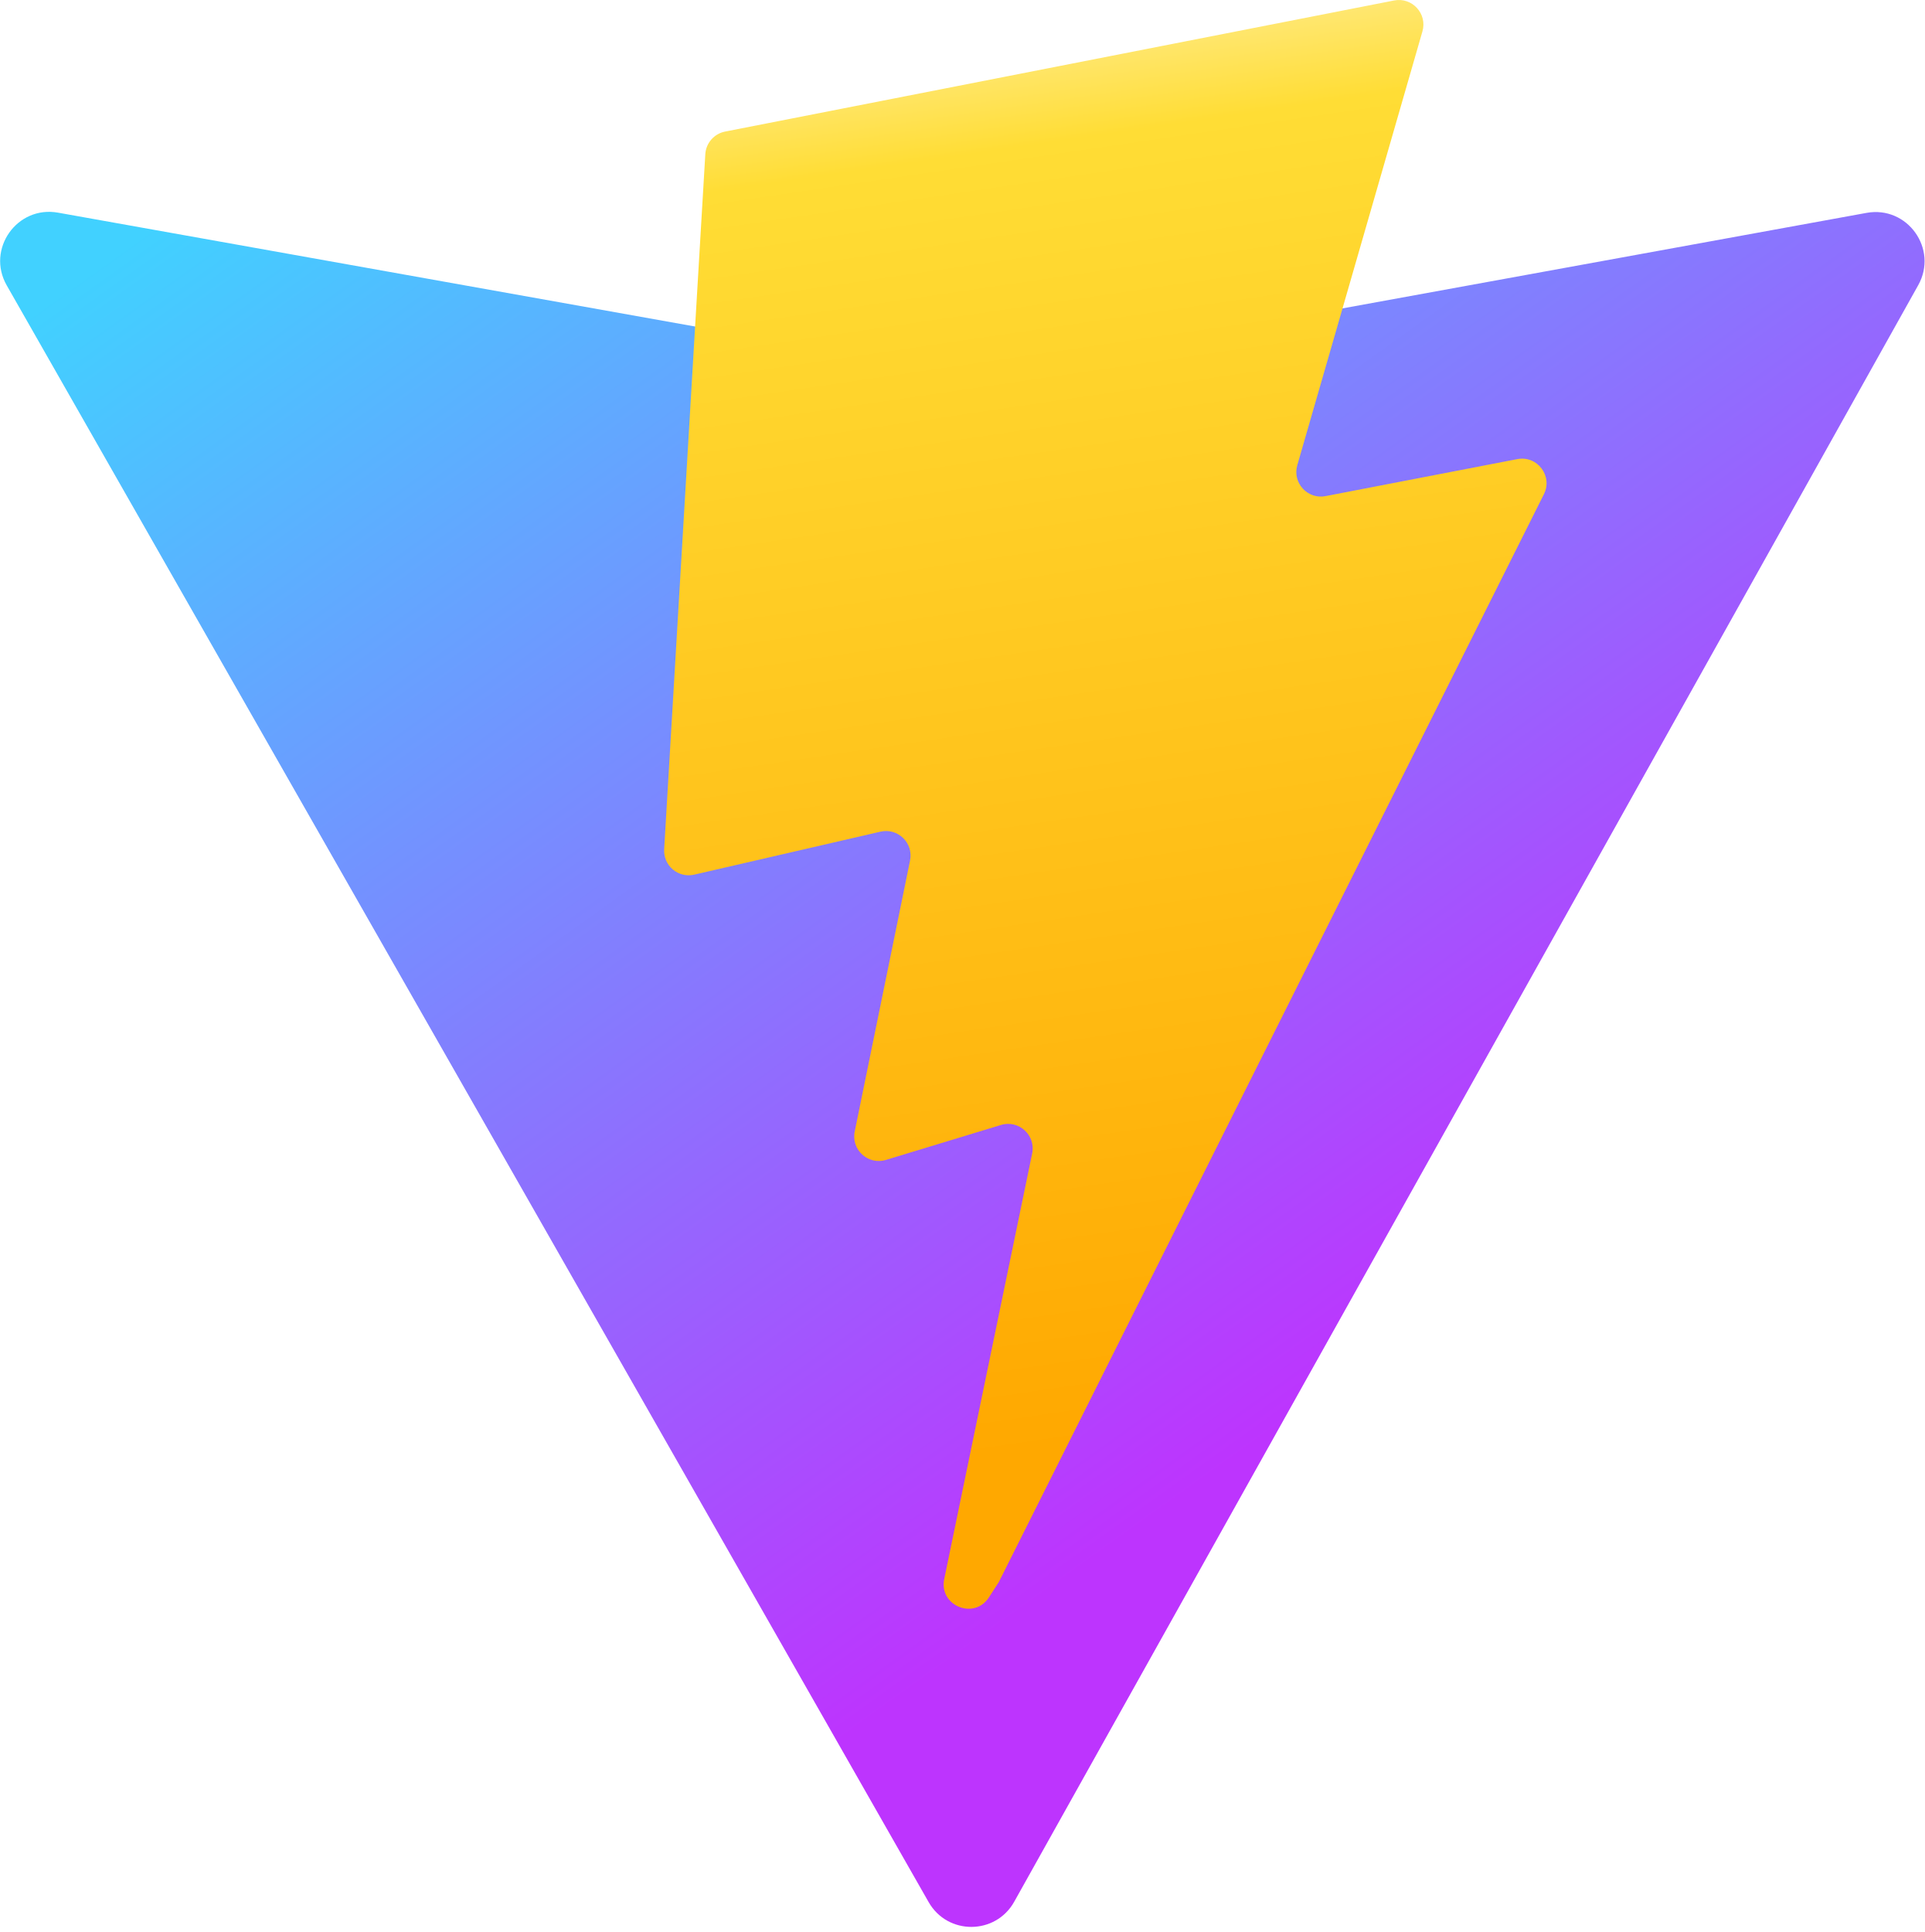
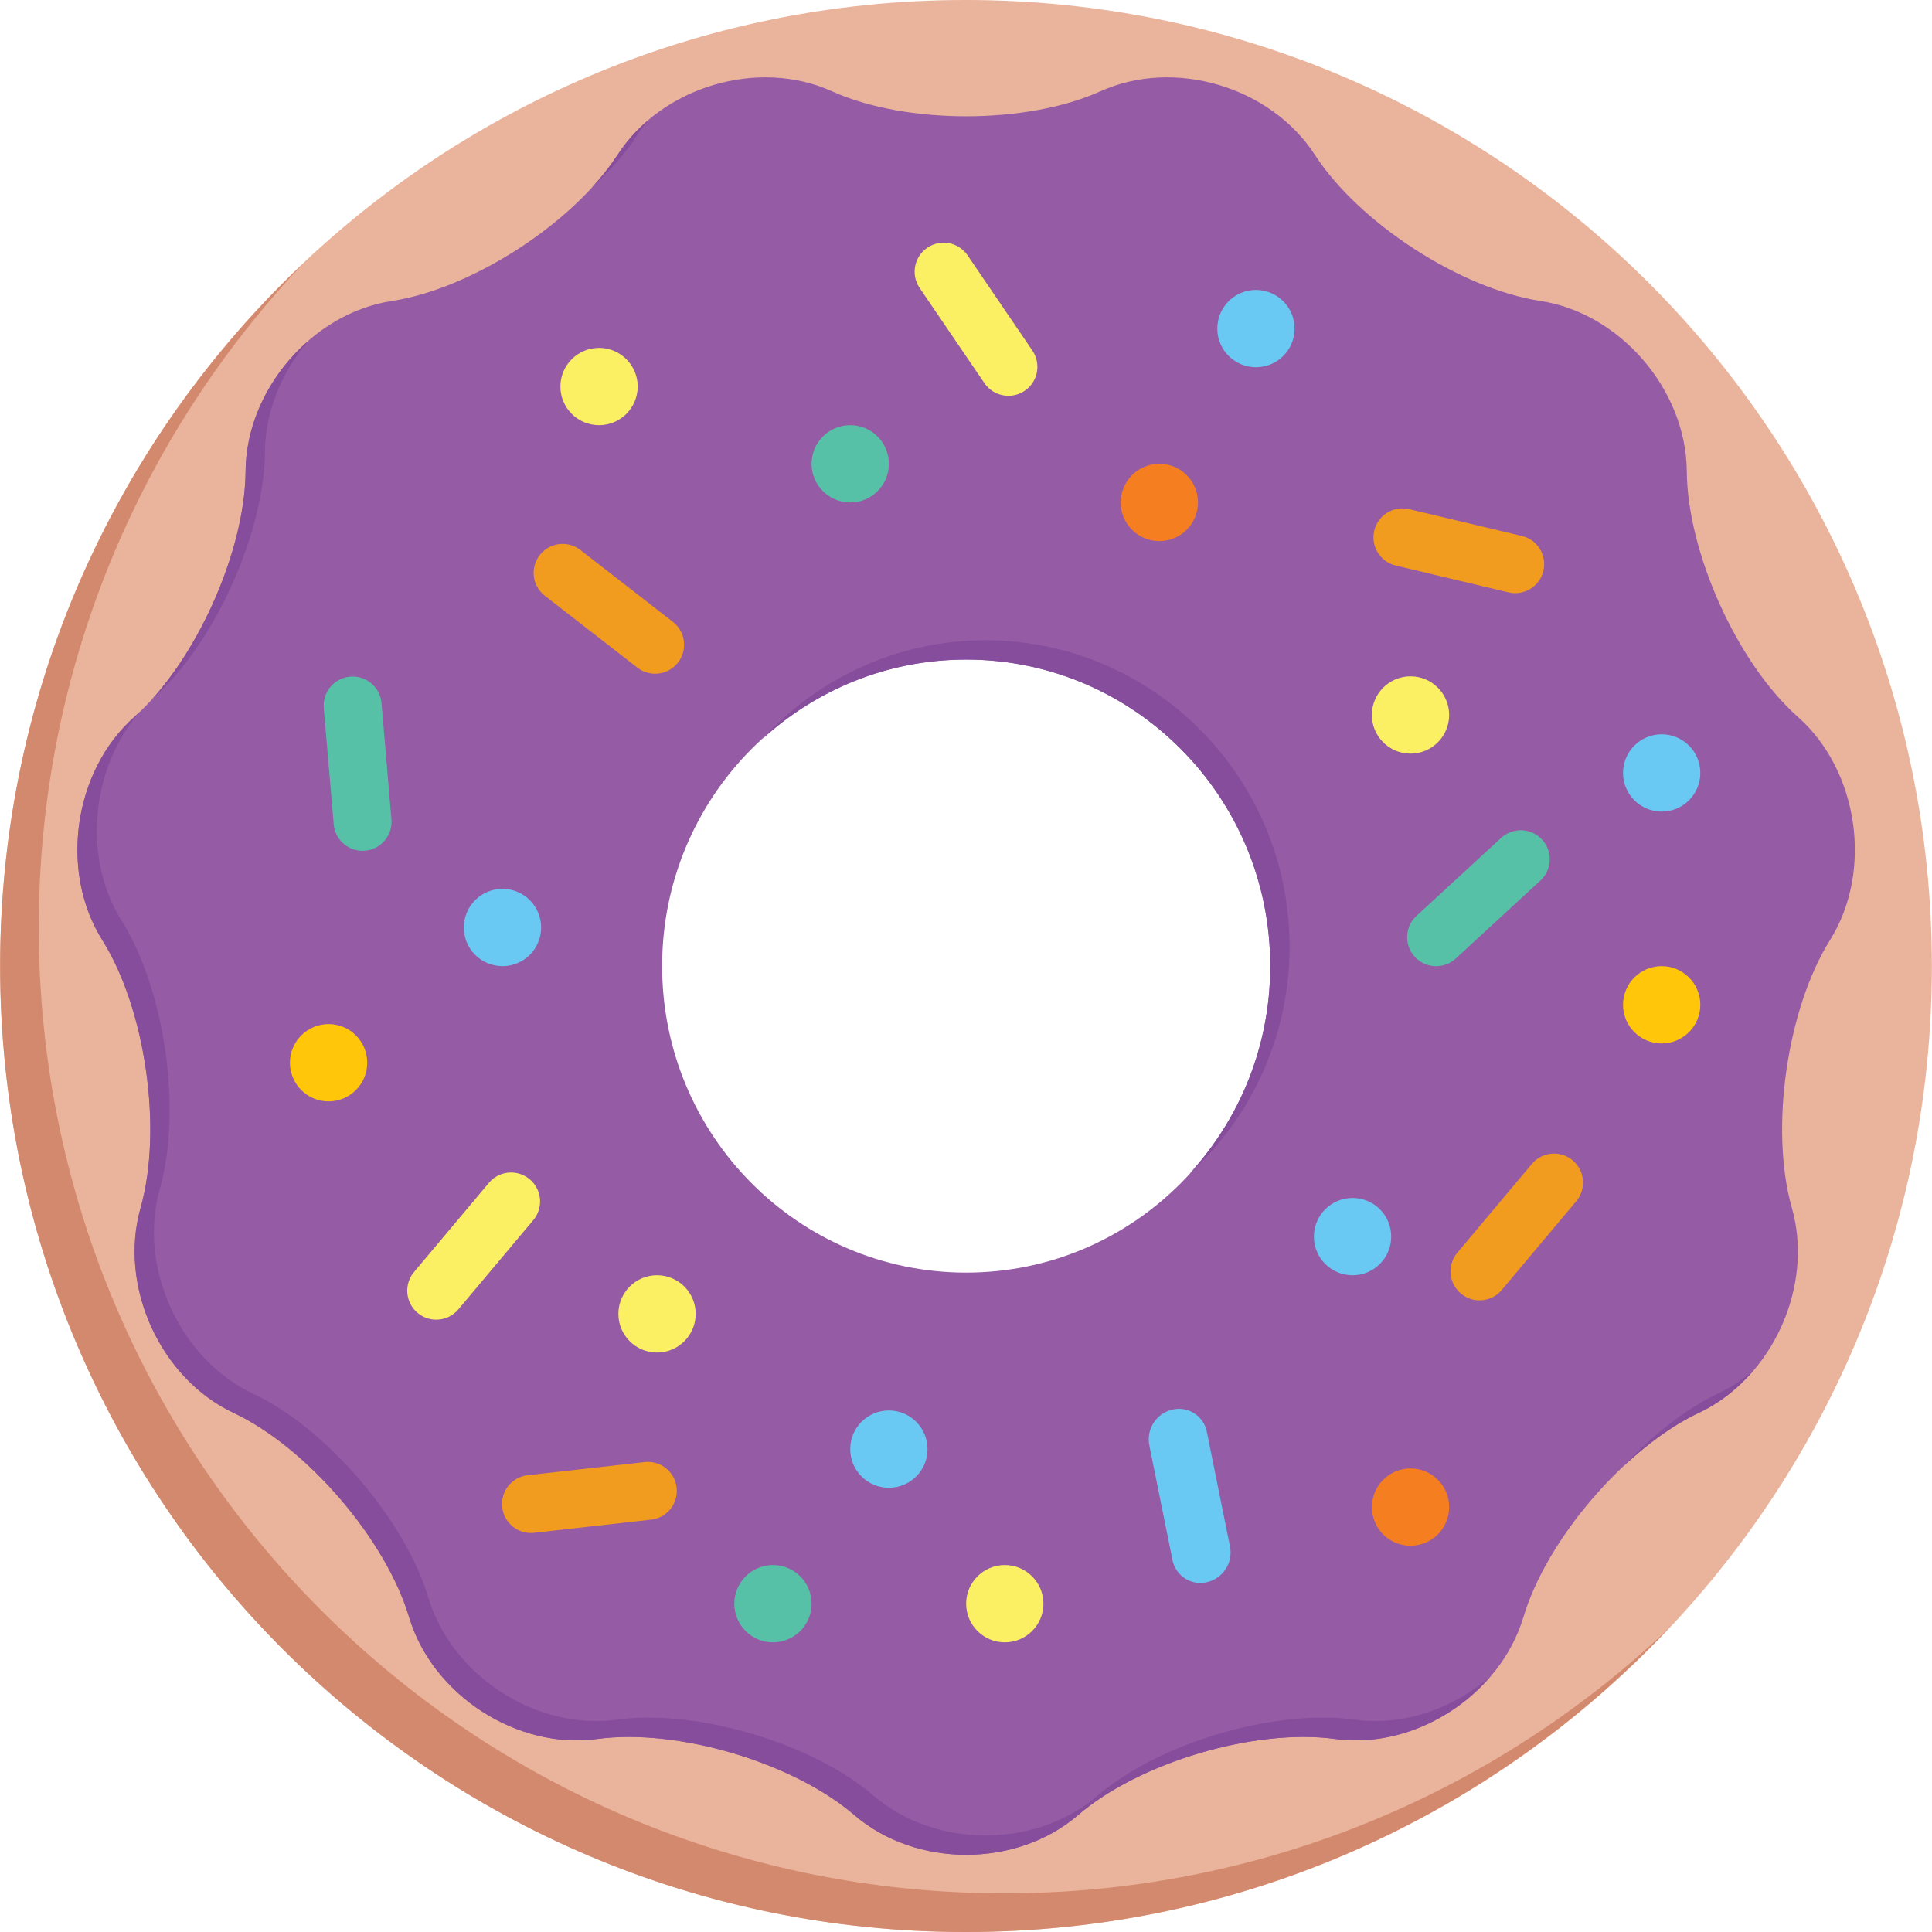
- <svg xmlns="http://www.w3.org/2000/svg" aria-hidden="true" role="img" class="iconify iconify--logos" width="31.88" height="32" preserveAspectRatio="xMidYMid meet" viewBox="0 0 256 257">
-   <defs>
-     <linearGradient id="IconifyId1813088fe1fbc01fb466" x1="-.828%" x2="57.636%" y1="7.652%" y2="78.411%">
-       <stop offset="0%" stop-color="#41D1FF" />
-       <stop offset="100%" stop-color="#BD34FE" />
-     </linearGradient>
-     <linearGradient id="IconifyId1813088fe1fbc01fb467" x1="43.376%" x2="50.316%" y1="2.242%" y2="89.03%">
-       <stop offset="0%" stop-color="#FFEA83" />
-       <stop offset="8.333%" stop-color="#FFDD35" />
-       <stop offset="100%" stop-color="#FFA800" />
-     </linearGradient>
-   </defs>
-   <path fill="url(#IconifyId1813088fe1fbc01fb466)" d="M255.153 37.938L134.897 252.976c-2.483 4.44-8.862 4.466-11.382.048L.875 37.958c-2.746-4.814 1.371-10.646 6.827-9.67l120.385 21.517a6.537 6.537 0 0 0 2.322-.004l117.867-21.483c5.438-.991 9.574 4.796 6.877 9.62Z" />
-   <path fill="url(#IconifyId1813088fe1fbc01fb467)" d="M185.432.063L96.44 17.501a3.268 3.268 0 0 0-2.634 3.014l-5.474 92.456a3.268 3.268 0 0 0 3.997 3.378l24.777-5.718c2.318-.535 4.413 1.507 3.936 3.838l-7.361 36.047c-.495 2.426 1.782 4.5 4.151 3.78l15.304-4.649c2.372-.72 4.652 1.36 4.15 3.788l-11.698 56.621c-.732 3.542 3.979 5.473 5.943 2.437l1.313-2.028l72.516-144.72c1.215-2.423-.88-5.186-3.54-4.672l-25.505 4.922c-2.396.462-4.435-1.77-3.759-4.114l16.646-57.705c.677-2.35-1.37-4.583-3.769-4.113Z" />
+ <svg xmlns="http://www.w3.org/2000/svg" width="1em" height="1em" viewBox="0 0 99.987 100">
+   <path fill="#EAB39C" d="M49.978 0C22.358 0 0 22.39 0 50.008C0 77.627 22.358 100 49.978 100s50.009-22.373 50.009-49.993C99.986 22.39 77.597 0 49.978 0m.023 68.006c-9.94 0-18-8.059-18-18s8.06-18 18-18c9.941 0 18 8.059 18 18s-8.059 18-18 18" />
+   <path fill="#955BA5" d="M93.061 37.116c-3.145-2.781-5.727-8.514-5.76-12.726c-.031-4.212-3.447-8.183-7.573-8.812c-4.14-.631-9.393-4.035-11.679-7.568c-2.294-3.533-7.281-5.013-11.104-3.283c-3.817 1.722-10.065 1.722-13.883 0c-3.817-1.73-8.814-.25-11.101 3.283c-2.286 3.533-7.543 6.938-11.682 7.568c-4.134.63-7.543 4.6-7.575 8.812s-2.626 9.945-5.767 12.726c-3.141 2.789-3.882 7.989-1.648 11.546C7.53 52.227 8.42 58.461 7.27 62.52c-1.151 4.05 1.014 8.82 4.808 10.607c3.79 1.779 7.884 6.541 9.091 10.576c1.207 4.034 5.59 6.873 9.732 6.307s10.138 1.205 13.322 3.945c3.18 2.732 8.385 2.732 11.564 0c3.18-2.742 9.175-4.512 13.321-3.945c4.146.566 8.524-2.271 9.737-6.307c1.202-4.035 5.297-8.797 9.083-10.576c3.802-1.787 5.967-6.558 4.812-10.607c-1.155-4.059-.257-10.293 1.973-13.858c2.23-3.558 1.492-8.757-1.652-11.546M50.002 65.87c-8.691 0-15.737-7.104-15.737-15.866s7.046-15.865 15.737-15.865c8.692 0 15.739 7.103 15.739 15.865S58.695 65.87 50.002 65.87" />
+   <path fill="#F29C1F" d="m34.791 32.163l-4.737-3.681a1.5 1.5 0 1 0-1.84 2.369l4.738 3.681a1.5 1.5 0 1 0 1.839-2.369m46.605 27.898a1.5 1.5 0 0 0-2.113.184l-3.859 4.596a1.5 1.5 0 0 0 2.299 1.928l3.857-4.595a1.5 1.5 0 0 0-.184-2.113m-1.517-30.513a1.499 1.499 0 0 0-1.111-1.806l-5.837-1.388a1.501 1.501 0 0 0-1.807 1.112a1.502 1.502 0 0 0 1.112 1.806l5.837 1.388a1.499 1.499 0 0 0 1.806-1.112M33.315 75.682l-5.962.67a1.5 1.5 0 1 0 .335 2.98l5.962-.67a1.5 1.5 0 1 0-.335-2.98" />
+   <path fill="#FFC60A" d="M17.001 53.006a2 2 0 1 0 .001 4.001a2 2 0 0 0-.001-4.001m69-2.999a2 2 0 1 0 .001 4.001a2 2 0 0 0-.001-4.001" />
+   <path fill="#56C1A6" d="M79.811 43.458a1.501 1.501 0 0 0-2.12-.087l-4.413 4.065a1.501 1.501 0 0 0 2.033 2.207l4.413-4.065a1.5 1.5 0 0 0 .087-2.12m-61.692-8.435a1.5 1.5 0 0 0-1.367 1.622l.511 5.979a1.5 1.5 0 1 0 2.988-.255l-.51-5.979a1.5 1.5 0 0 0-1.622-1.367m21.882 45.983a2 2 0 1 0 .001 4.001a2 2 0 0 0-.001-4.001m4-58.999a2 2 0 1 0 .001 4.001a2 2 0 0 0-.001-4.001" />
+   <path fill="#FBF063" d="m25.282 61.245l-3.859 4.596a1.5 1.5 0 0 0 2.299 1.928l3.857-4.595a1.5 1.5 0 1 0-2.297-1.929m27.751-41.018a1.499 1.499 0 0 0 .396-2.083l-3.376-4.96a1.501 1.501 0 0 0-2.481 1.688l3.375 4.96a1.504 1.504 0 0 0 2.086.395m-1.032 60.779a2 2 0 1 0 .001 4.001a2 2 0 0 0-.001-4.001m-18-15a2 2 0 1 0 .001 4.001a2 2 0 0 0-.001-4.001m-1-45.999a2 2 0 1 0-4.001.001a2 2 0 0 0 4-.001zm40 15a2 2 0 1 0 .001 4.001a2 2 0 0 0-.001-4.001" />
+   <path fill="#F57E20" d="M73.001 76.006a2 2 0 1 0 .001 4.001a2 2 0 0 0-.001-4.001m-13-51.999a2 2 0 1 0 0 4a2 2 0 0 0 0-4" />
+   <path fill="#6AC9F2" d="M62.458 74.104a1.47 1.47 0 0 0-1.79-1.141a1.581 1.581 0 0 0-1.188 1.836l1.202 5.951a1.47 1.47 0 0 0 1.79 1.142a1.58 1.58 0 0 0 1.188-1.835zm7.543-12.098a2 2 0 1 0 .001 4.001a2 2 0 0 0-.001-4.001m-44-15.999a2 2 0 1 0 .001 4.001a2 2 0 0 0-.001-4.001m20 26.999a2 2 0 1 0 .001 4.001a2 2 0 0 0-.001-4.001m19-57.999a2 2 0 1 0 .001 4.001a2 2 0 0 0-.001-4.001m21 23a2 2 0 1 0 .001 4.001a2 2 0 0 0-.001-4.001" />
+   <path fill="#D3896D" d="M51.978 98C24.358 98 2 75.627 2 48.008c0-13.309 5.202-25.395 13.673-34.355C6.026 22.771 0 35.681 0 50.008C0 77.627 22.358 100 49.978 100c14.322 0 27.229-6.026 36.347-15.672C77.365 92.799 65.283 98 51.978 98" />
+   <path fill="#854D9B" d="M66.741 49.004c0-8.762-7.046-15.865-15.739-15.865c-4.578 0-8.687 1.983-11.562 5.128c2.794-2.557 6.492-4.128 10.562-4.128c8.692 0 15.739 7.103 15.739 15.865c0 4.147-1.591 7.911-4.175 10.737a15.865 15.865 0 0 0 5.175-11.737M7.94 36.116c3.14-2.781 5.733-8.514 5.767-12.726c.017-2.104.874-4.147 2.244-5.744c-1.938 1.686-3.225 4.167-3.244 6.744c-.028 3.801-2.146 8.834-4.867 11.825zM32.963 7.009c.188-.29.399-.561.622-.823a8.25 8.25 0 0 0-1.622 1.823a12.798 12.798 0 0 1-1.351 1.712c.939-.864 1.75-1.783 2.351-2.712m55.965 65.118c-1.67.785-3.397 2.149-4.912 3.775c1.253-1.179 2.6-2.158 3.912-2.775c1.085-.51 2.029-1.269 2.81-2.178a8.16 8.16 0 0 1-1.81 1.178M70.108 89.01c-4.146-.566-10.143 1.205-13.321 3.945c-3.18 2.732-8.385 2.732-11.564 0c-3.185-2.742-9.18-4.512-13.322-3.945s-8.525-2.271-9.732-6.307s-5.301-8.797-9.091-10.576C9.284 70.34 7.118 65.57 8.27 61.52c1.15-4.059.26-10.293-1.978-13.858c-2.059-3.278-1.584-7.948.96-10.843l-.312.297c-3.141 2.789-3.882 7.989-1.648 11.546C7.53 52.227 8.42 58.461 7.27 62.52c-1.151 4.05 1.014 8.82 4.808 10.607c3.79 1.779 7.884 6.541 9.091 10.576c1.207 4.034 5.59 6.873 9.732 6.307s10.138 1.205 13.322 3.945c3.18 2.732 8.385 2.732 11.564 0c3.18-2.742 9.175-4.512 13.321-3.945c2.971.404 6.054-.941 8.013-3.219c-1.924 1.656-4.509 2.561-7.013 2.219" />
</svg>
